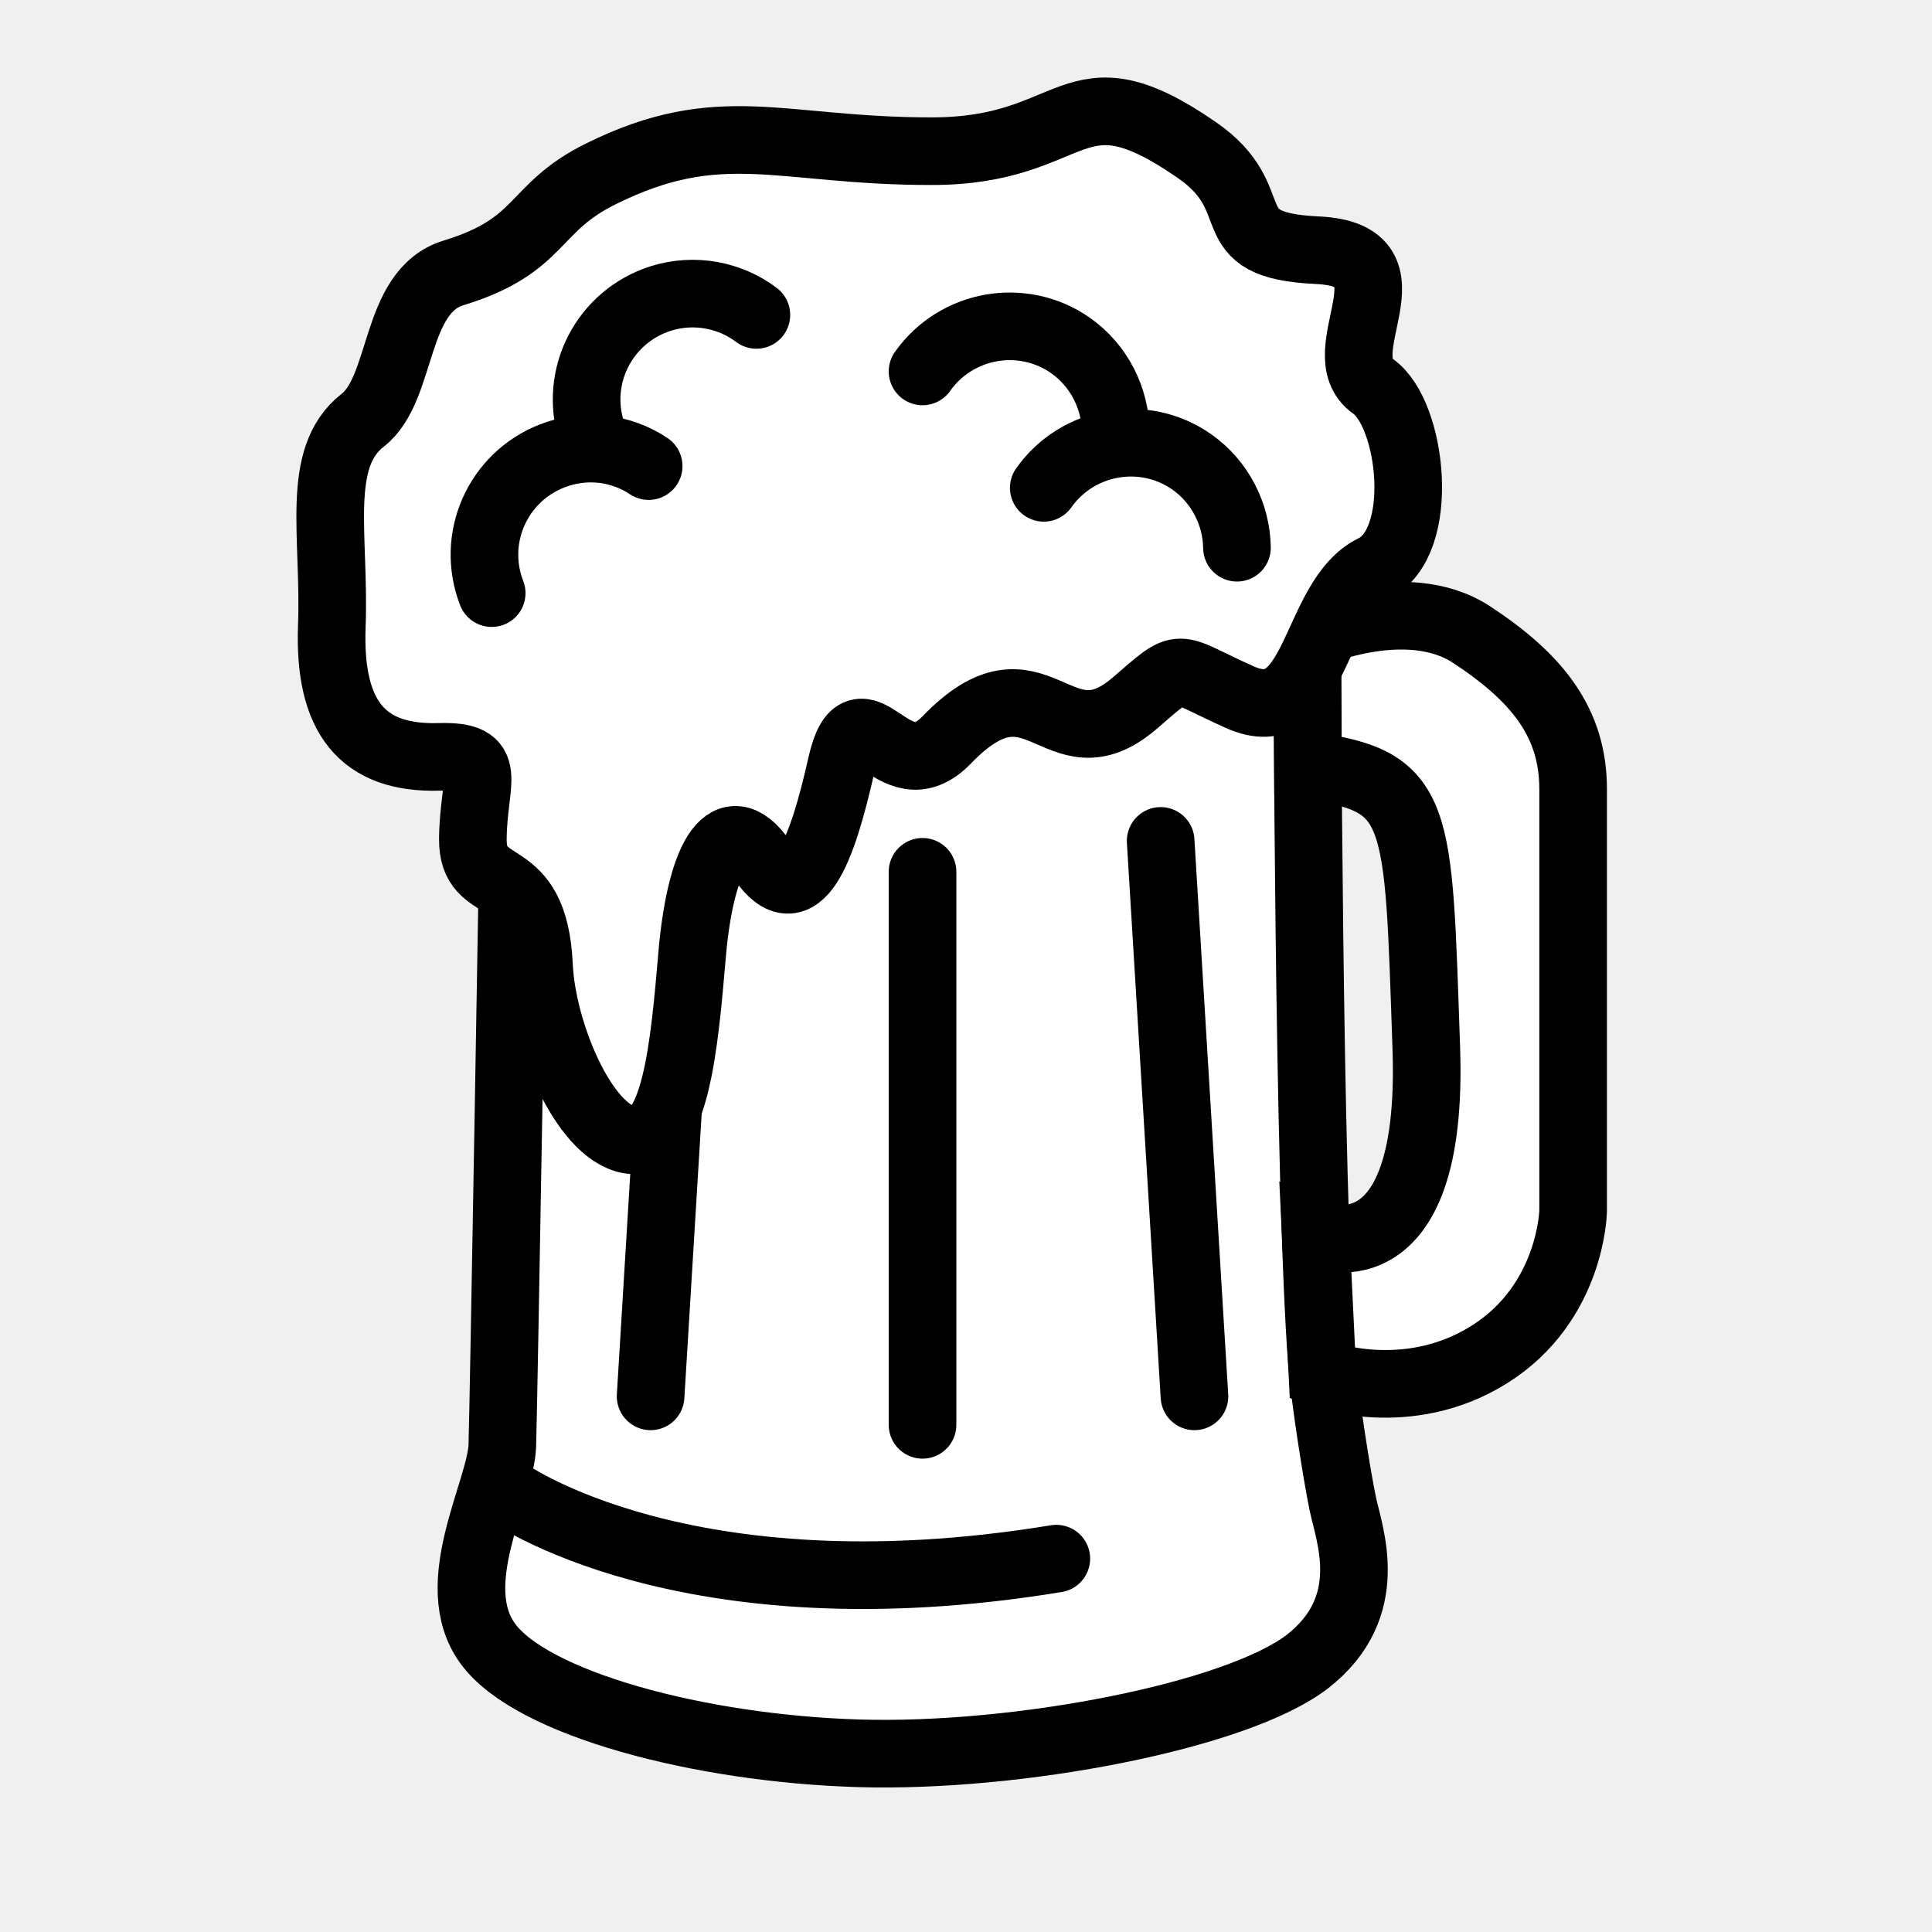
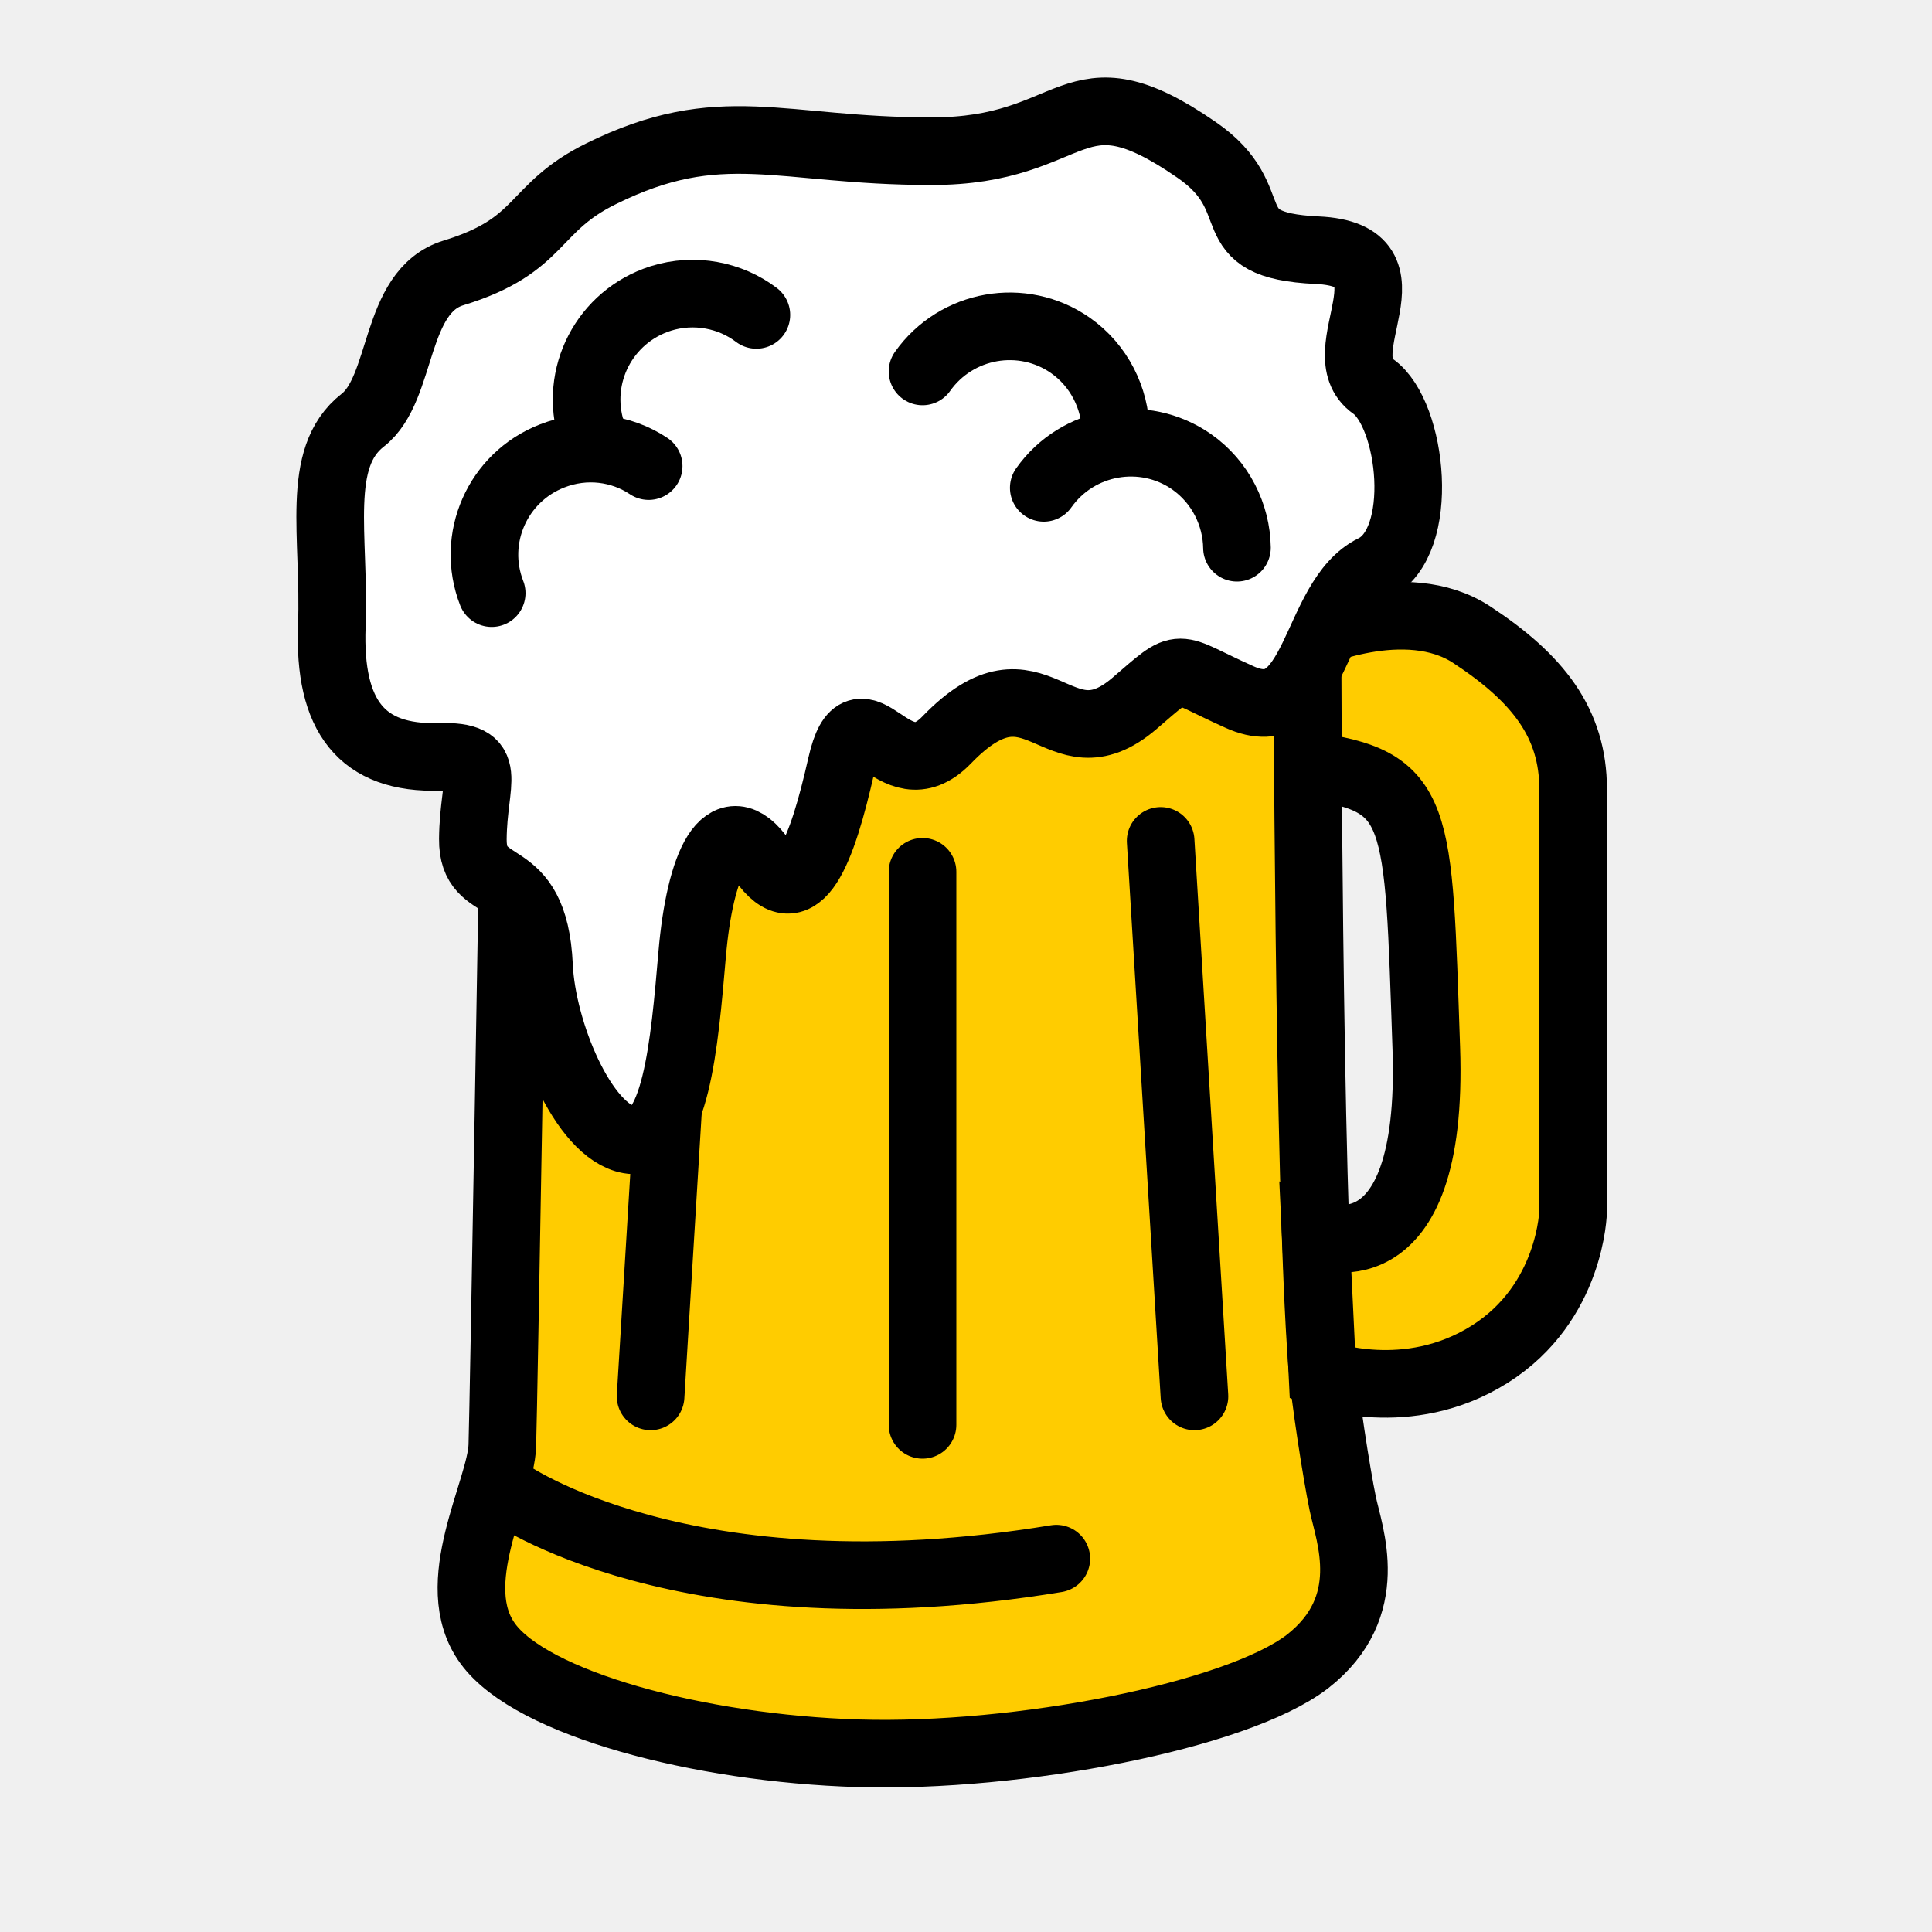
<svg xmlns="http://www.w3.org/2000/svg" version="1.1" id="Layer_2" x="0px" y="0px" viewBox="0 0 400 400" style="enable-background:new 0 0 400 400;" xml:space="preserve">
  <style type="text/css">
- 	.st0{fill:#FFFFFF;stroke:#000000;stroke-width:14;stroke-miterlimit:10;}
+ 	.st0{fill:#FFCC00;stroke:#000000;stroke-width:14;stroke-miterlimit:10;}
	.st1{fill:none;stroke:#000000;stroke-width:14;stroke-linecap:round;stroke-miterlimit:10;}
+ 	.st2{fill:#FFFFFF;stroke:#000000;stroke-width:14;stroke-miterlimit:10;}
</style>
  <path class="st0" d="M273.7,282.3c0.6,7.3,3,22.7,4.3,29c1.3,6.3,7.3,21.3-7.3,32.7c-14.7,11.3-60,20-93,19S110,352.7,101,340.3  c-9-12.3,2.7-31.7,3-41c0.3-9.3,2.3-129,2.3-129s65.3-77.7,164.3-38.7C270.7,131.7,270.8,244.8,273.7,282.3z" />
  <path class="st0" d="M272.4,255.5c0,0,24.6,10.7,22.9-38.5s-1-55.3-24.5-58.5l-0.1-26.8c0,0,20.3-9.3,34-0.3c13.7,9,21,18.3,21,32  c0,13.7,0,87.3,0,87.3s-0.3,19-17.3,29.7c-17,10.7-34.6,4.1-34.6,4.1L272.4,255.5z" />
  <line class="st1" x1="191" y1="180.5" x2="191" y2="295" />
  <line class="st1" x1="240.3" y1="174.1" x2="247.3" y2="289.1" />
  <line class="st1" x1="141.7" y1="174.1" x2="134.7" y2="289.1" />
-   <path class="st0" d="M284.3,80c8.1,5.7,11.1,32.3,0.1,37.7c-12.7,6.2-11.5,34-27.8,26.6c-14.1-6.3-11.2-7.7-21.8,1.4  c-16,13.6-20-12-38.8,7.5c-11.2,11.6-17.8-12.5-21.8,5.2s-8.8,30.7-16.4,19.7s-12.9,0.9-14.5,19.5s-3.4,40.1-13,38.4  s-18.1-22.6-18.7-36c-1-22-13.8-14-13.7-26.3c0.1-12.3,4.7-17.3-6.9-17c-16.1,0.5-23-8.4-22.3-27.1c0.7-18.7-3.6-34.8,6.4-42.6  c8.5-6.6,6.3-26.7,18.8-30.5c18.6-5.7,16.1-13.4,30.5-20.5c24.8-12.3,37.1-4.7,68.3-4.7c30.8,0.1,28.8-18.4,55-0.3  c15.3,10.5,3.3,19.8,25,20.8S274.3,73,284.3,80z" />
+   <path class="st2" d="M284.3,80c8.1,5.7,11.1,32.3,0.1,37.7c-12.7,6.2-11.5,34-27.8,26.6c-14.1-6.3-11.2-7.7-21.8,1.4  c-16,13.6-20-12-38.8,7.5c-11.2,11.6-17.8-12.5-21.8,5.2s-8.8,30.7-16.4,19.7s-12.9,0.9-14.5,19.5s-3.4,40.1-13,38.4  s-18.1-22.6-18.7-36c-1-22-13.8-14-13.7-26.3c0.1-12.3,4.7-17.3-6.9-17c-16.1,0.5-23-8.4-22.3-27.1c0.7-18.7-3.6-34.8,6.4-42.6  c8.5-6.6,6.3-26.7,18.8-30.5c18.6-5.7,16.1-13.4,30.5-20.5c24.8-12.3,37.1-4.7,68.3-4.7c30.8,0.1,28.8-18.4,55-0.3  c15.3,10.5,3.3,19.8,25,20.8S274.3,73,284.3,80z" />
  <path class="st1" d="M104.7,308.7c0,0,36.7,26.7,114,14" />
  <path class="st1" d="M216.1,101c7-9.9,20.7-12.3,30.6-5.4c6,4.2,9.3,11,9.4,17.8" />
  <path class="st1" d="M191,76.9c7-9.9,20.7-12.3,30.6-5.4c6,4.2,9.3,11,9.4,17.8" />
  <path class="st1" d="M101.8,122.8c-4.4-11.3,1.2-24,12.5-28.4c6.9-2.7,14.3-1.7,20,2.1" />
  <path class="st1" d="M122.5,89.4c-3.7-11.6,2.7-23.9,14.3-27.6c7-2.2,14.4-0.7,19.8,3.4" />
</svg>
